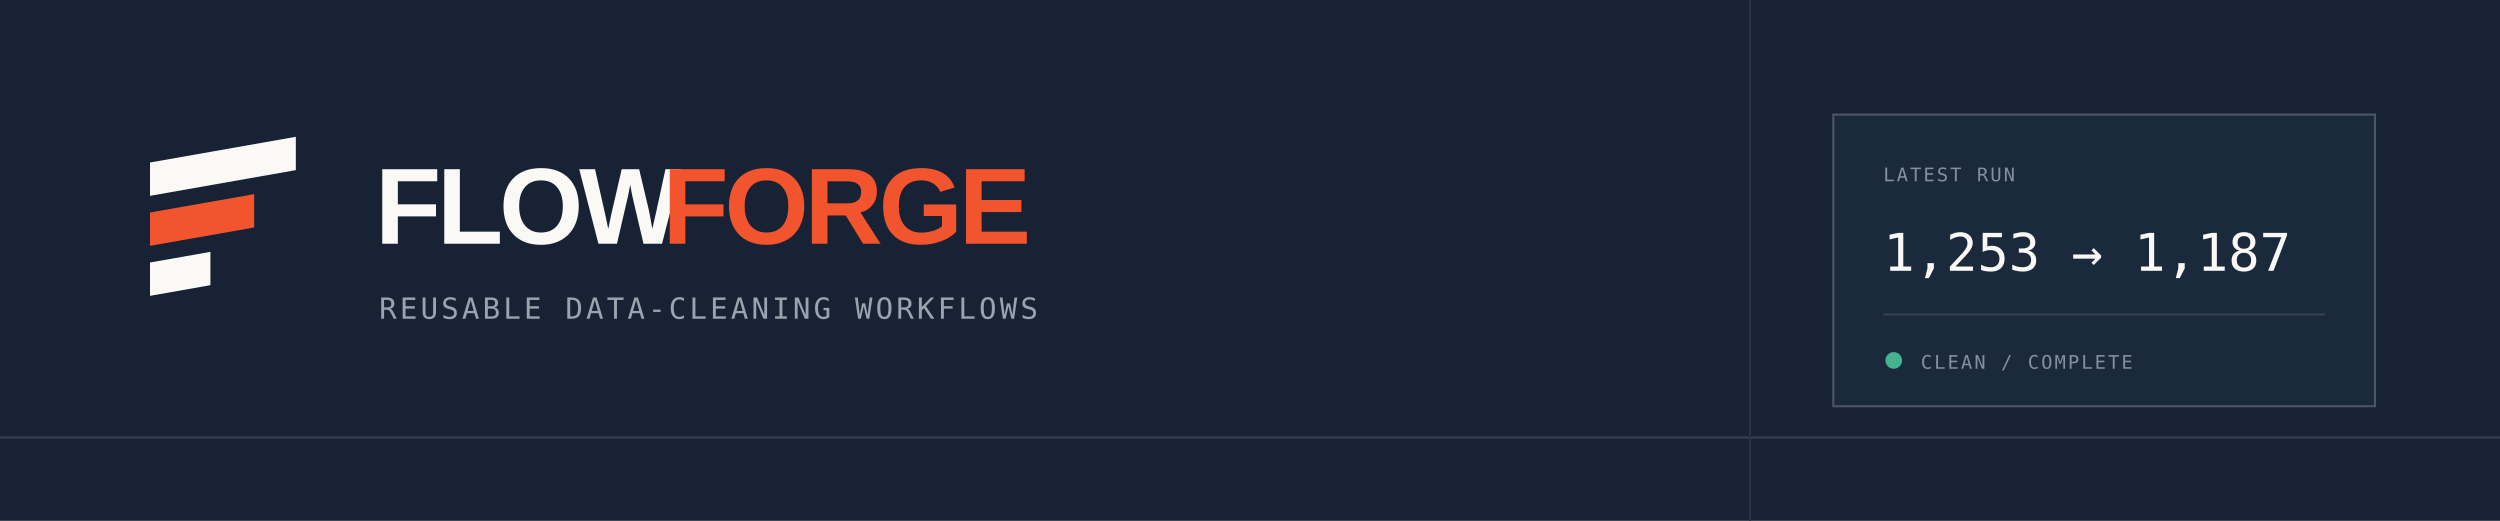
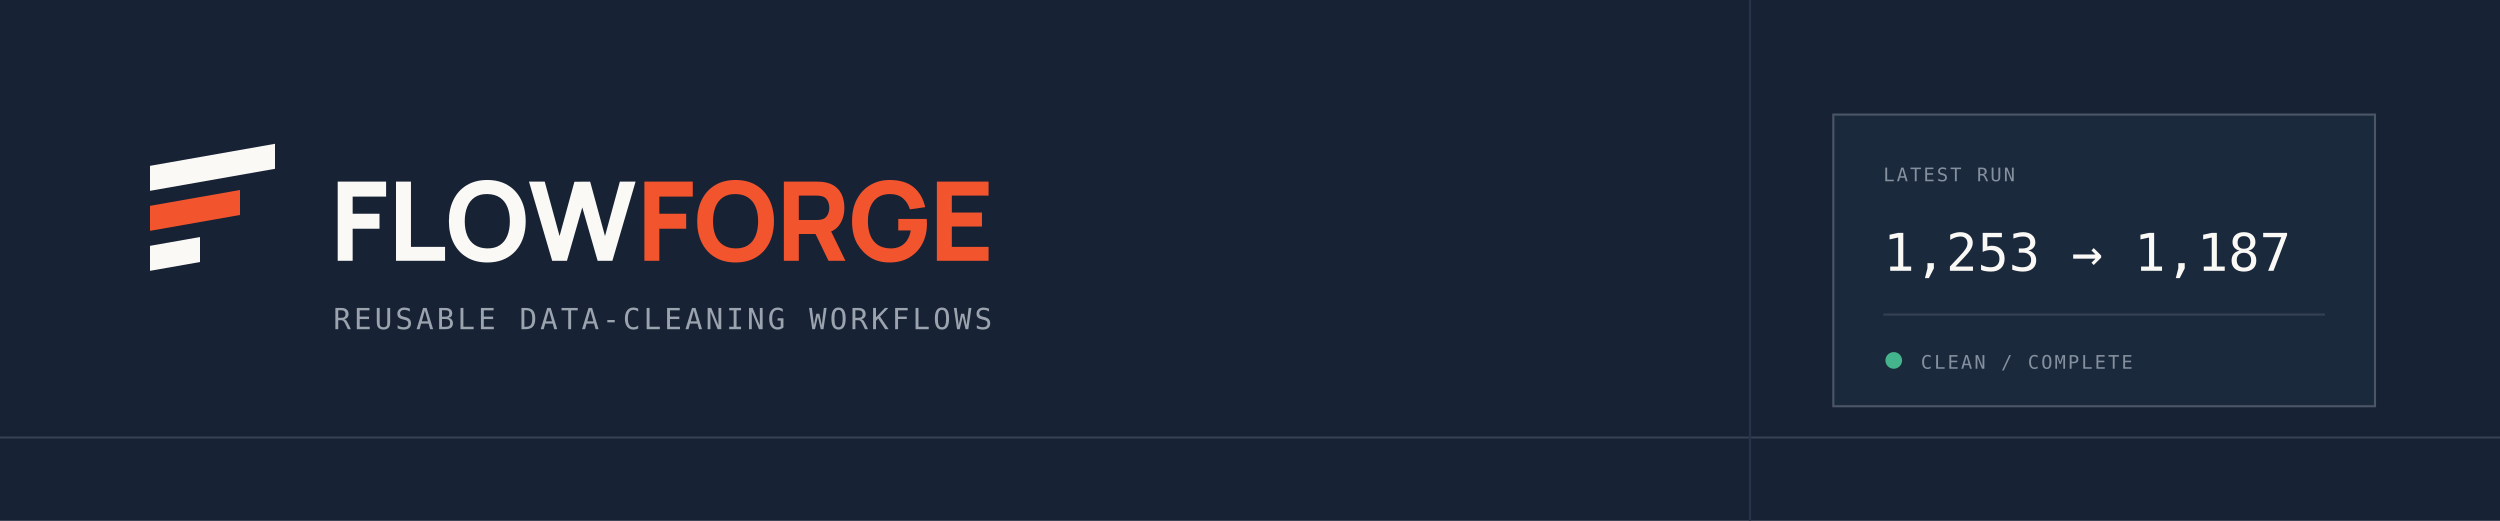
<svg xmlns="http://www.w3.org/2000/svg" width="1200" height="250" viewBox="0 0 1200 250" fill="none">
  <rect width="1200" height="250" fill="#172235" />
  <path d="M0 210H1200" stroke="#354052" />
  <path d="M840 0V250" stroke="#263349" />
-   <g transform="translate(72 78) skewY(-10)">
-     <rect width="70" height="16" fill="#FAF9F5" />
-     <rect y="24" width="50" height="16" fill="#F2542D" />
-     <rect y="48" width="29" height="16" fill="#FAF9F5" />
+   <g transform="translate(72 70) scale(2.4)">
+     <g transform="translate(0 4) skewY(-10)">
+       <rect width="25" height="5" fill="#FAF9F5" />
+       <rect y="8" width="18" height="5" fill="#F2542D" />
+       <rect y="16" width="10" height="5" fill="#FAF9F5" />
+     </g>
+     <g transform="translate(36 23) scale(.011 -.011)" fill="#FAF9F5">
+       <path d="M140 0V1440H1020V1168H412V856H900V584H412V0ZM1200 0V1440H1472V254H2092V0ZM2860-30Q2644-30 2487.5 64 2331 158 2246.5 327 2162 496 2162 720T2246.5 1113Q2331 1282 2487.5 1376T2860 1470Q3076 1470 3232.5 1376T3473.5 1113Q3558 944 3558 720T3473.5 327Q3389 158 3232.5 64T2860-30ZM2860 226Q2997 224 3088 285T3224.5 458Q3270 570 3270 720T3224.5 980Q3179 1090 3088 1151T2860 1214Q2723 1216 2632 1155T2495.5 982Q2450 870 2450 720T2495.5 460Q2541 350 2632 289T2860 226ZM4040 0 3618 1440H3904L4174 450 4444 1438 4730 1440 5000 450 5270 1440H5556L5134 0H4866L4587 972 4308 0Z" />
+     </g>
+     <g transform="translate(97.336 23) scale(.011 -.011)" fill="#F2542D">
+       <path d="M140 0V1440H1020V1168H412V856H900V584H412V0ZM1798-30Q1582-30 1425.5 64 1269 158 1184.5 327 1100 496 1100 720T1184.5 1113Q1269 1282 1425.5 1376T1798 1470Q2014 1470 2170.5 1376T2411.5 1113Q2496 944 2496 720T2411.5 327Q2327 158 2170.5 64T1798-30ZM1798 226Q1935 224 2026 285T2162.5 458Q2208 570 2208 720T2162.5 980Q2117 1090 2026 1151T1798 1214Q1661 1216 1570 1155T1433.5 982Q1388 870 1388 720T1433.5 460Q1479 350 1570 289T1798 226ZM2676 0V1440H3284Q3341 1440 3404 1432 3533 1412 3615.5 1347T3737 1183.5Q3776 1085 3776 964 3776 783 3686 654.5T3404 496L3284 488H2948V0ZM3488 0 3204 586 3484 640 3796 0ZM2948 742H3272Q3322 742 3364 752 3419 767 3449 802.5T3490.5 881.5Q3502 925 3502 964T3490.5 1046.5Q3479 1090 3449 1125.5T3364 1176Q3322 1186 3272 1186H2948ZM4596-30Q4399-30 4253.5 58T4007.5 313.5Q3916 481 3916 720T4007.5 1126.5Q4099 1294 4253.5 1382T4596 1470Q4874 1470 5033 1341T5246 976L4968 936Q4929 1062 4840.5 1137.5T4614 1214Q4477 1216 4386 1155T4249.5 982Q4204 870 4204 720T4249.5 460Q4295 350 4386 289T4614 226Q4707 224 4782.5 258T4910 365Q4962 438 4984 552H4756V762H5274Q5278 712 5278 678 5278 471 5194 311T4957 60.5Q4804-30 4596-30ZM5458 0V1440H6398V1186H5730V878H6278V624H5730V254H6398V0Z" />
+     </g>
  </g>
-   <text x="180" y="117" fill="#FAF9F5" font-family="Arial, sans-serif" font-size="52" font-weight="700" letter-spacing="-2">FLOW</text>
-   <text x="318" y="117" fill="#F2542D" font-family="Arial, sans-serif" font-size="52" font-weight="700" letter-spacing="-2">FORGE</text>
-   <text x="182" y="153" fill="#9AA3AE" font-family="monospace" font-size="14" letter-spacing="1.5">REUSABLE DATA-CLEANING WORKFLOWS</text>
+   <text x="160" y="158" fill="#9AA3AE" font-family="monospace" font-size="14" letter-spacing="1.5">REUSABLE DATA-CLEANING WORKFLOWS</text>
  <g transform="translate(880 55)">
    <rect width="260" height="140" fill="#1B293D" stroke="#4B5667" />
    <text x="24" y="32" fill="#85909E" font-family="monospace" font-size="9" letter-spacing="1">LATEST RUN</text>
    <text x="24" y="75" fill="#FAF9F5" font-family="monospace" font-size="25" style="font-variant-numeric:tabular-nums">1,253 → 1,187</text>
    <path d="M24 96H236" stroke="#354052" />
    <circle cx="29" cy="118" r="4" fill="#44B48C" />
    <text x="42" y="122" fill="#85909E" font-family="monospace" font-size="9" letter-spacing="1">CLEAN / COMPLETE</text>
  </g>
</svg>
